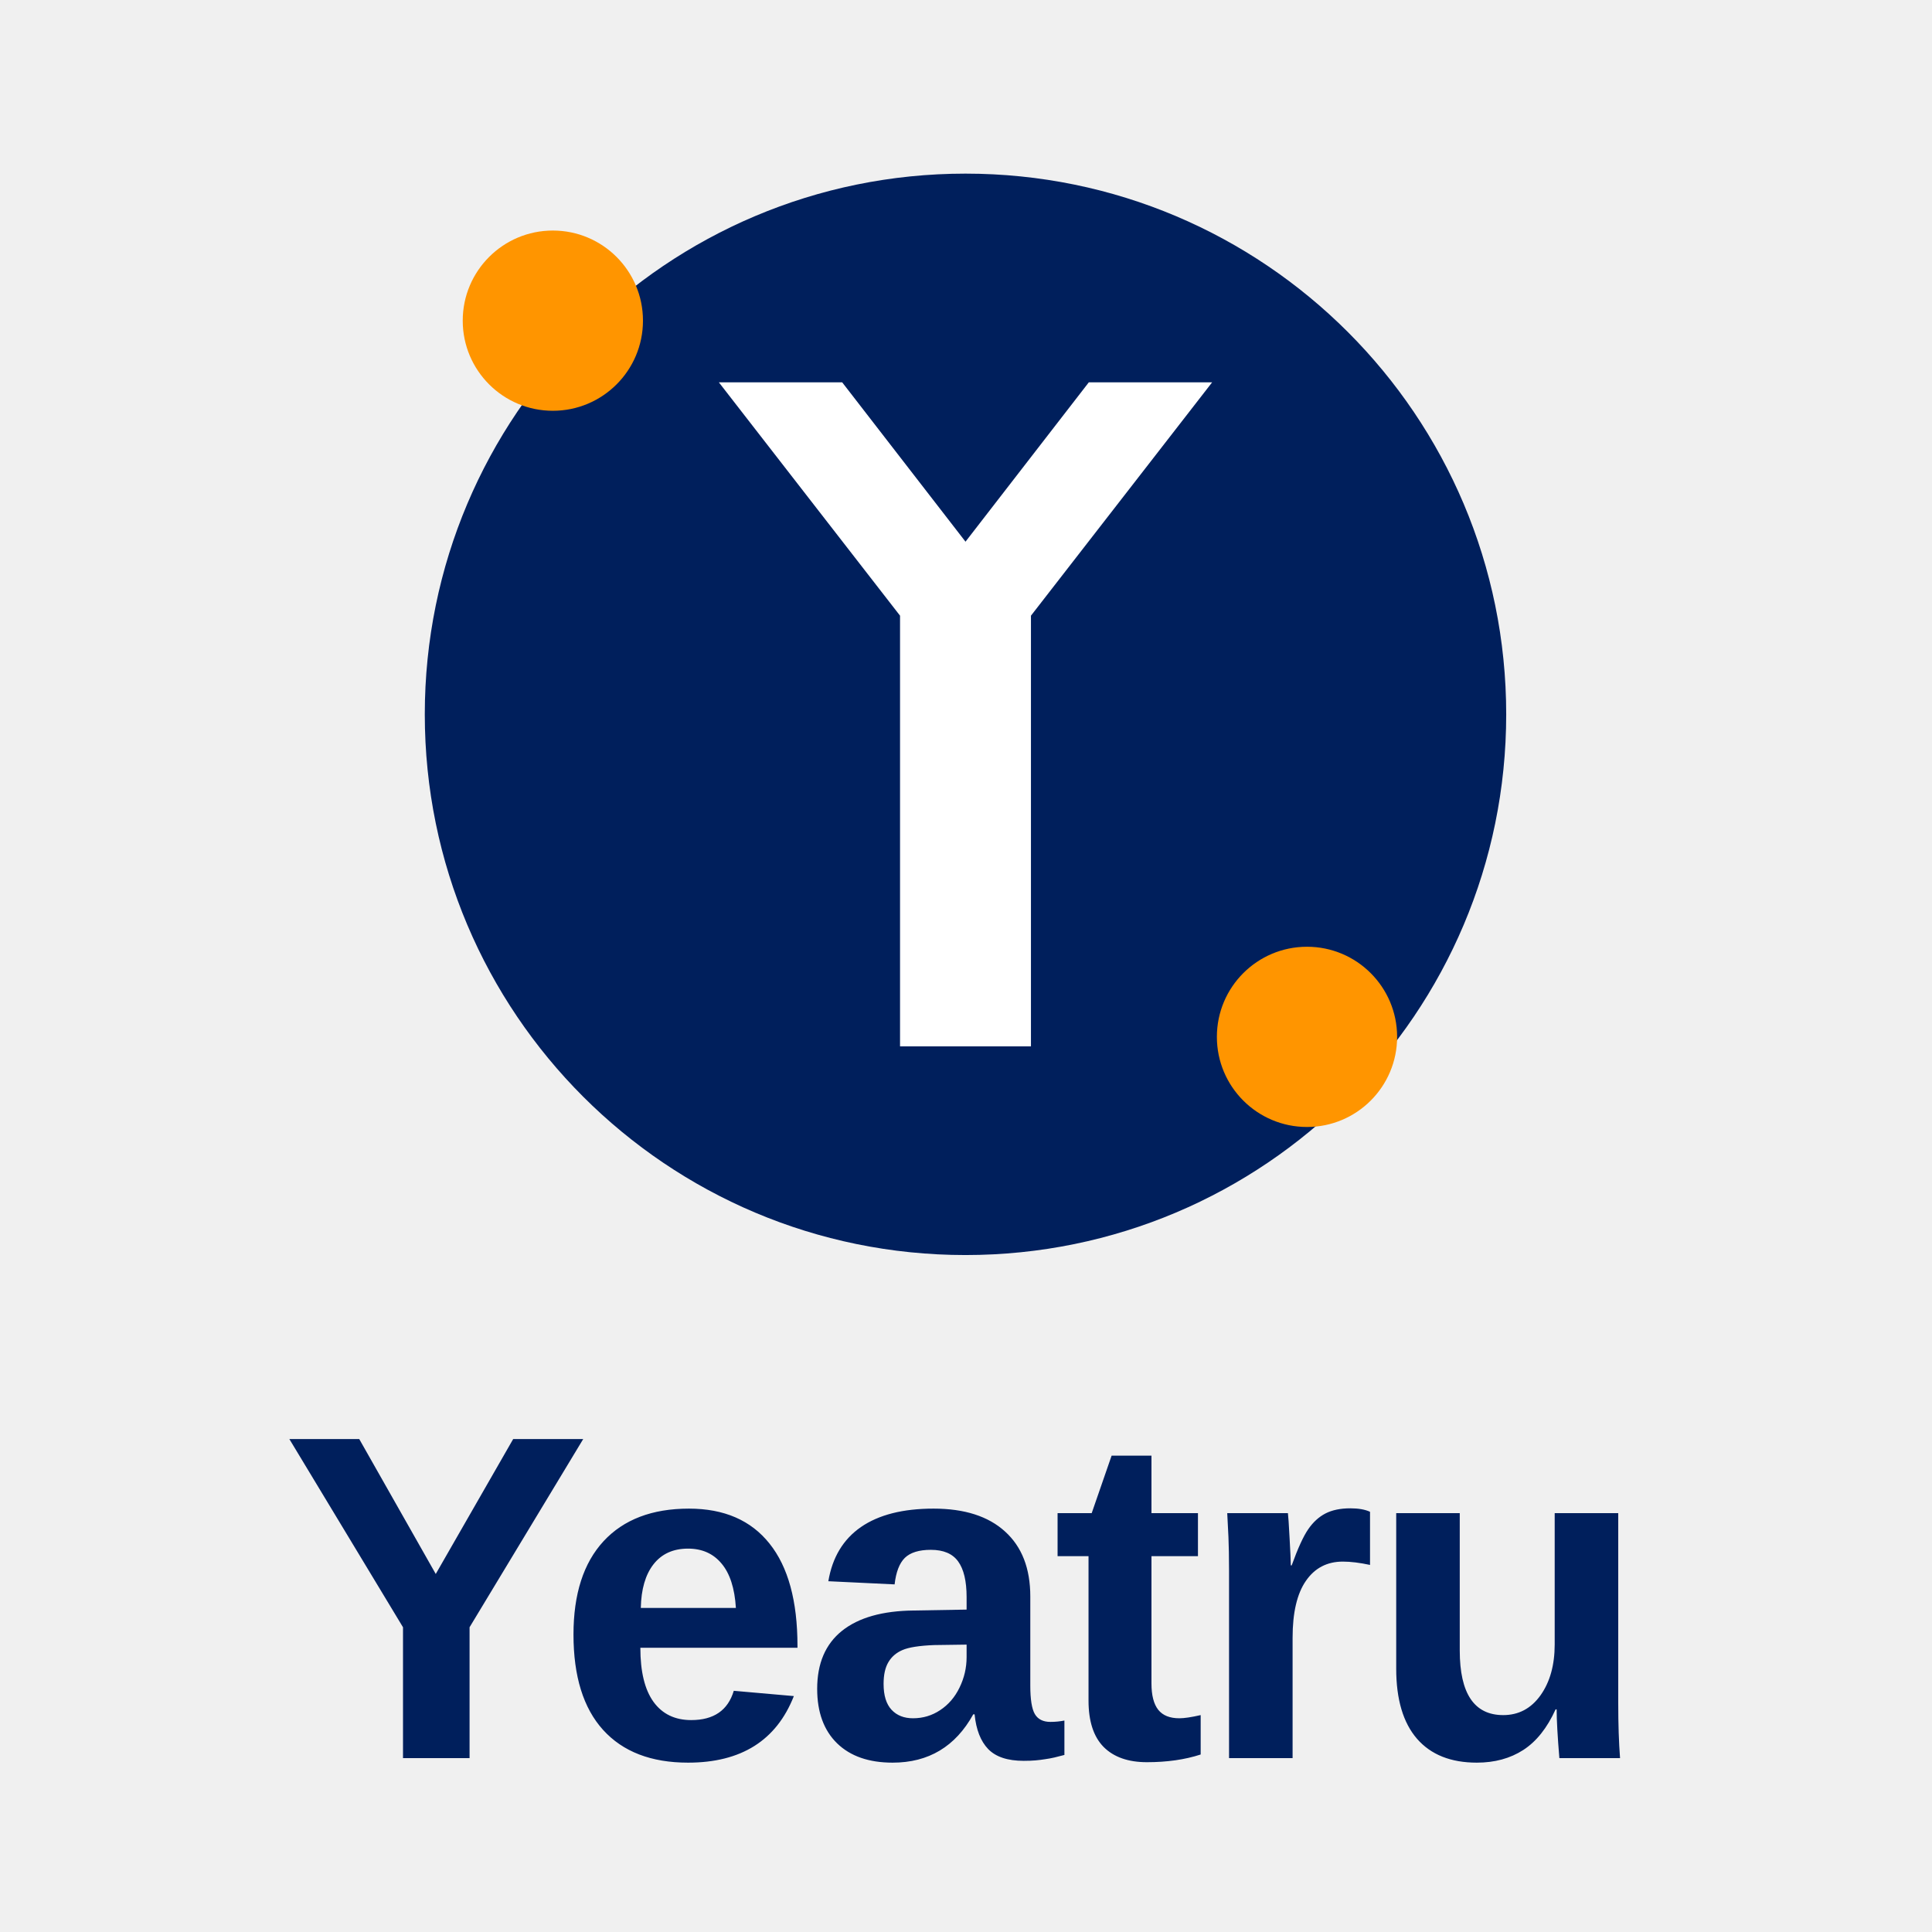
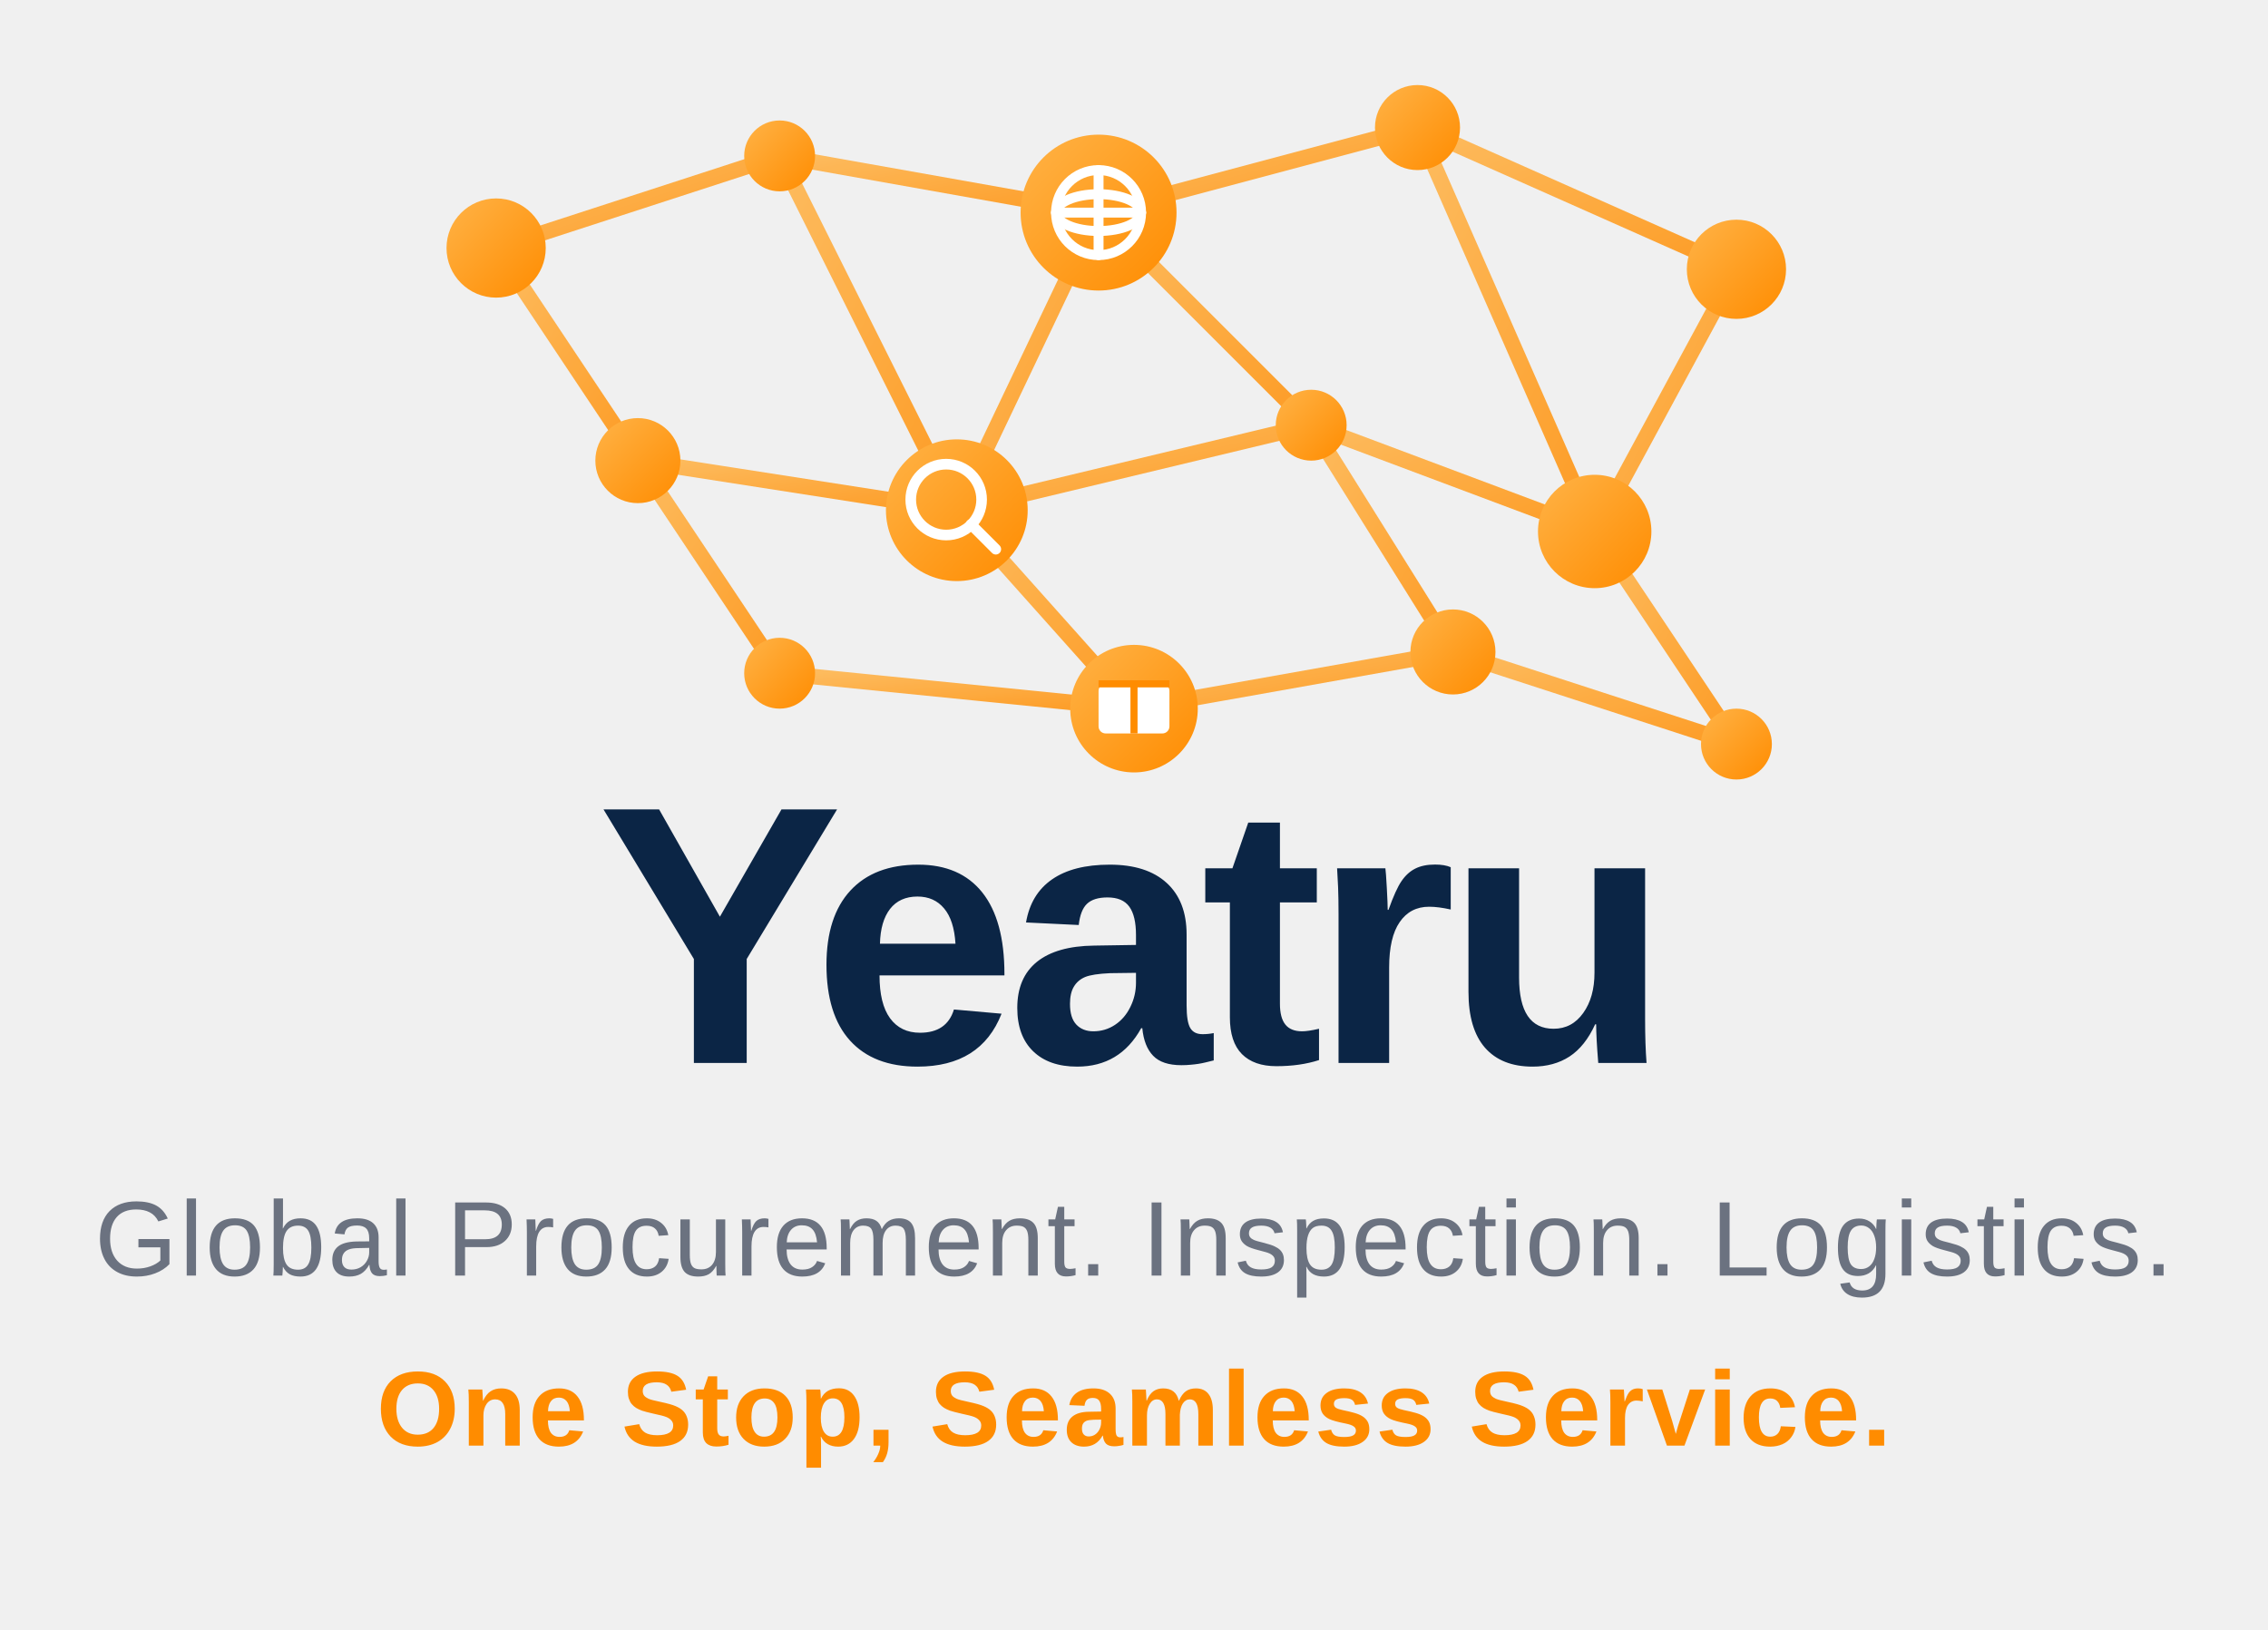
- <svg xmlns="http://www.w3.org/2000/svg" viewBox="0 0 200 200" width="200" height="200">
-   <g transform="translate(37.1, 11.1) scale(0.982)">
-     <circle cx="64" cy="64" r="57" fill="#001F5C" />
-     <path d="M38 29 L51 29 L64 45.8 L77 29 L90 29 L70.9 53.6 L70.9 99 L57.1 99 L57.1 53.6 Z" fill="#FFFFFF" />
-     <circle cx="20.5" cy="22.5" r="9.5" fill="#FF9500" />
-     <circle cx="100" cy="98" r="9.5" fill="#FF9500" />
+ <svg xmlns="http://www.w3.org/2000/svg" viewBox="0 0 320 230" width="320" height="230">
+   <defs>
+     <linearGradient id="yeatruOrange" x1="0" y1="0" x2="1" y2="1">
+       <stop offset="0%" stop-color="#FFB347" />
+       <stop offset="100%" stop-color="#FF8C00" />
+     </linearGradient>
+   </defs>
+   <g transform="translate(0,0)">
+     <g stroke="url(#yeatruOrange)" stroke-width="2.2" stroke-linecap="round" opacity="0.85">
+       <line x1="70" y1="35" x2="110" y2="22" />
+       <line x1="110" y1="22" x2="155" y2="30" />
+       <line x1="155" y1="30" x2="200" y2="18" />
+       <line x1="200" y1="18" x2="245" y2="38" />
+       <line x1="70" y1="35" x2="90" y2="65" />
+       <line x1="110" y1="22" x2="135" y2="72" />
+       <line x1="155" y1="30" x2="135" y2="72" />
+       <line x1="155" y1="30" x2="185" y2="60" />
+       <line x1="200" y1="18" x2="225" y2="75" />
+       <line x1="245" y1="38" x2="225" y2="75" />
+       <line x1="90" y1="65" x2="135" y2="72" />
+       <line x1="135" y1="72" x2="185" y2="60" />
+       <line x1="185" y1="60" x2="225" y2="75" />
+       <line x1="90" y1="65" x2="110" y2="95" />
+       <line x1="135" y1="72" x2="160" y2="100" />
+       <line x1="185" y1="60" x2="205" y2="92" />
+       <line x1="225" y1="75" x2="245" y2="105" />
+       <line x1="110" y1="95" x2="160" y2="100" />
+       <line x1="160" y1="100" x2="205" y2="92" />
+       <line x1="205" y1="92" x2="245" y2="105" />
+     </g>
+     <g fill="url(#yeatruOrange)">
+       <circle cx="70" cy="35" r="7" />
+       <circle cx="110" cy="22" r="5" />
+       <circle cx="155" cy="30" r="11" />
+       <circle cx="200" cy="18" r="6" />
+       <circle cx="245" cy="38" r="7" />
+       <circle cx="90" cy="65" r="6" />
+       <circle cx="135" cy="72" r="10" />
+       <circle cx="185" cy="60" r="5" />
+       <circle cx="225" cy="75" r="8" />
+       <circle cx="110" cy="95" r="5" />
+       <circle cx="160" cy="100" r="9" />
+       <circle cx="205" cy="92" r="6" />
+       <circle cx="245" cy="105" r="5" />
+     </g>
+     <g transform="translate(155,30)" stroke="#FFFFFF" stroke-width="1.4" fill="none" stroke-linecap="round">
+       <circle cx="0" cy="0" r="6" />
+       <line x1="-6" y1="0" x2="6" y2="0" />
+       <ellipse cx="0" cy="0" rx="6" ry="2.6" />
+       <line x1="0" y1="-6" x2="0" y2="6" />
+     </g>
+     <g transform="translate(135,72)" stroke="#FFFFFF" stroke-width="1.5" fill="none" stroke-linecap="round">
+       <circle cx="-1.5" cy="-1.5" r="5" />
+       <line x1="2" y1="2" x2="5.5" y2="5.5" />
+     </g>
+     <g transform="translate(160,100)" fill="#FFFFFF">
+       <rect x="-5" y="-3.5" width="10" height="7" rx="1" />
+       <line x1="-5" y1="-3.5" x2="5" y2="-3.5" stroke="#FF8C00" stroke-width="1" />
+       <line x1="0" y1="-3.5" x2="0" y2="3.5" stroke="#FF8C00" stroke-width="1" />
+     </g>
  </g>
-   <text x="100" y="182" text-anchor="middle" font-family="Arial, Helvetica, sans-serif" font-weight="900" font-size="48" fill="#001F5C" letter-spacing="-1">Yeatru</text>
+   <text x="160" y="150" text-anchor="middle" font-family="'Segoe UI', Arial, Helvetica, sans-serif" font-weight="800" font-size="52" fill="#0B2545" letter-spacing="-1.5">Yeatru</text>
+   <text x="160" y="180" text-anchor="middle" font-family="'Segoe UI', Arial, Helvetica, sans-serif" font-weight="500" font-size="15" fill="#6B7280" letter-spacing="0.3">Global Procurement. Inspection. Logistics.</text>
+   <text x="160" y="204" text-anchor="middle" font-family="'Segoe UI', Arial, Helvetica, sans-serif" font-weight="600" font-size="15" fill="#FF8C00" letter-spacing="0.3">One Stop, Seamless Service.</text>
</svg>
